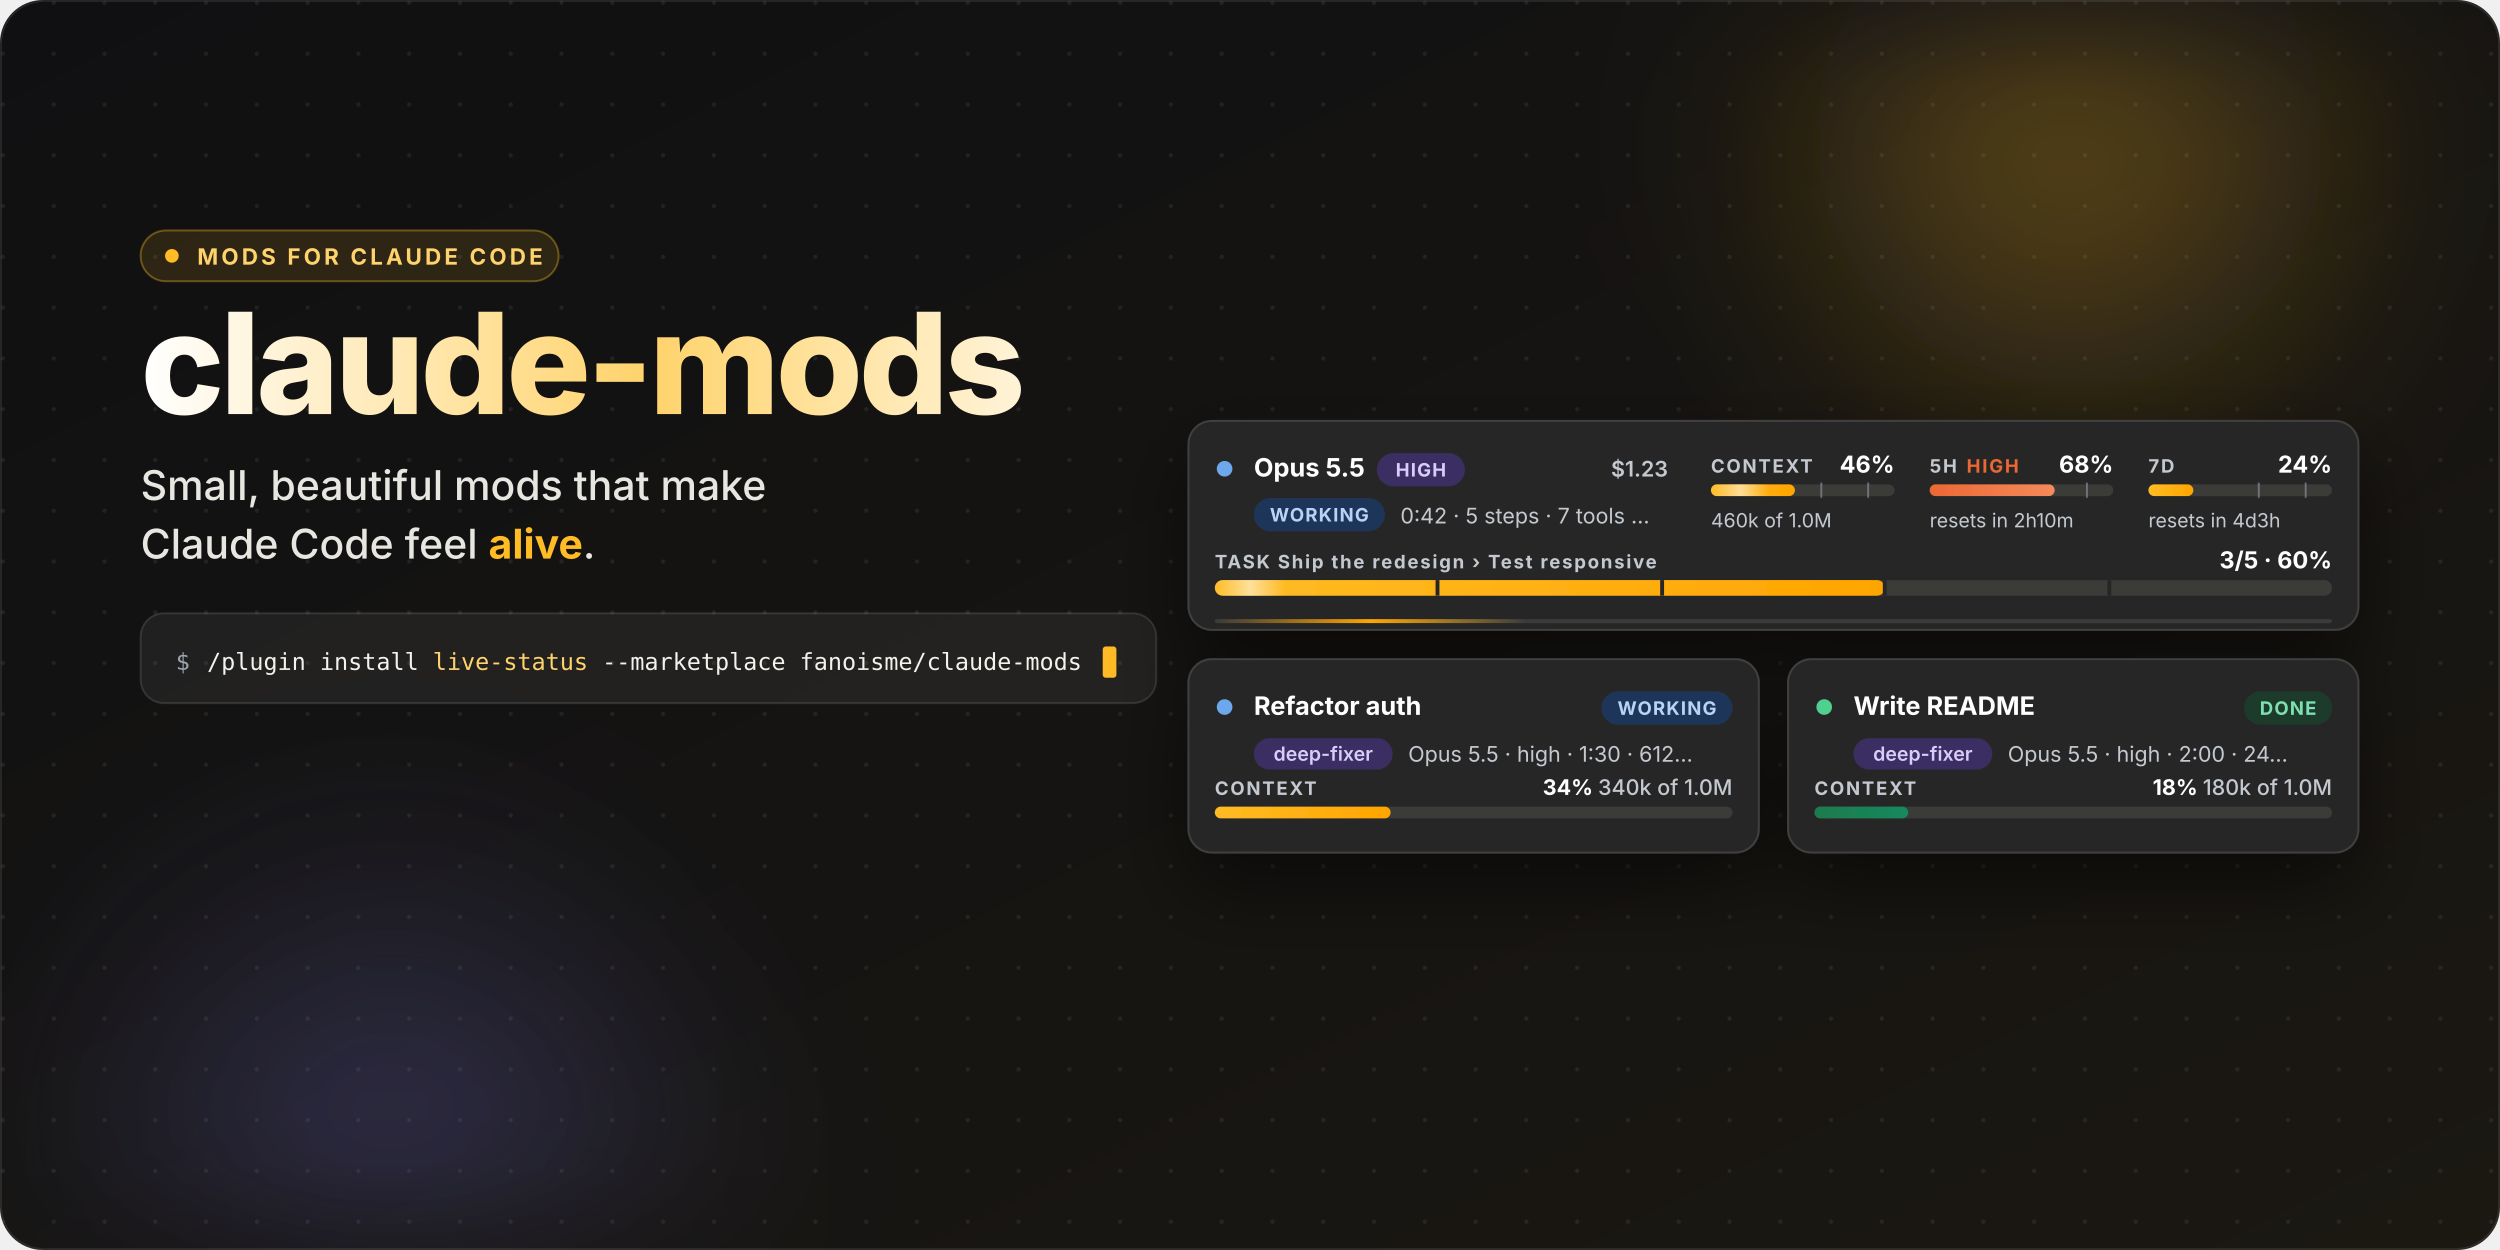
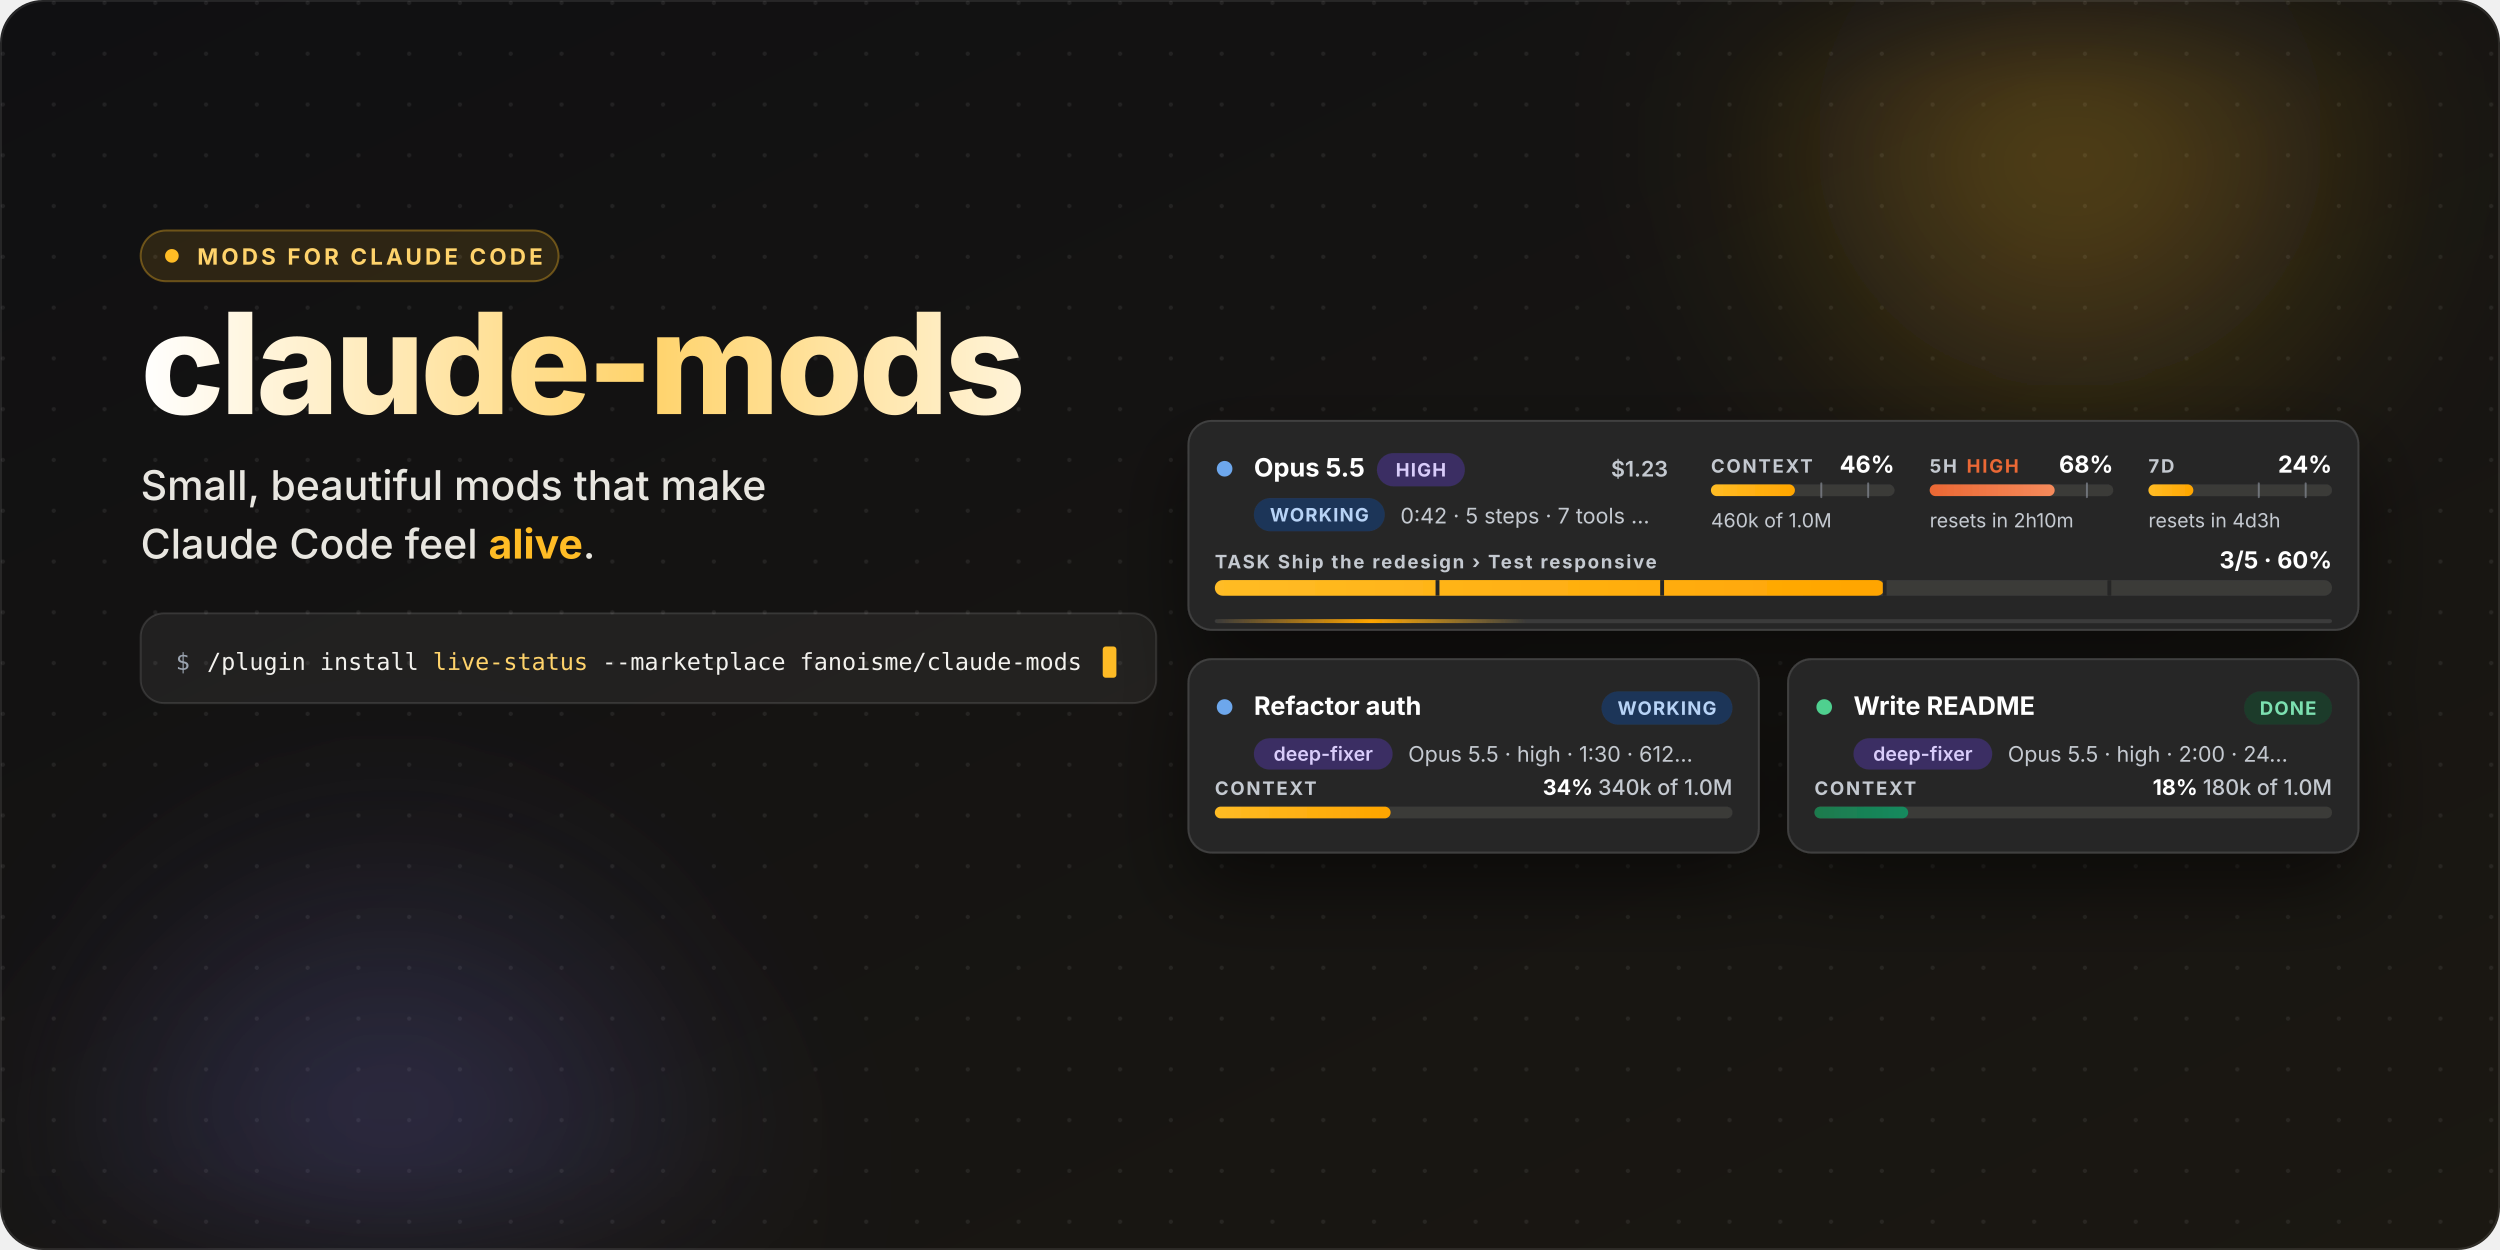
<svg xmlns="http://www.w3.org/2000/svg" width="1280" height="640" viewBox="0 0 1280 640" role="img" aria-label="claude-mods: a collection of mods for Claude Code. Preview of the live-status monitor and agents panel.">
  <defs>
    <linearGradient id="hbg" x1="0" y1="0" x2="1" y2="1">
      <stop offset="0" stop-color="#101012" />
      <stop offset="1" stop-color="#1B1812" />
    </linearGradient>
    <radialGradient id="hg1" cx=".5" cy=".5" r=".5">
      <stop offset="0" stop-color="#FFBC25" stop-opacity=".34" />
      <stop offset="1" stop-color="#FFBC25" stop-opacity="0" />
    </radialGradient>
    <radialGradient id="hg2" cx=".5" cy=".5" r=".5">
      <stop offset="0" stop-color="#7C79E8" stop-opacity=".30" />
      <stop offset="1" stop-color="#7C79E8" stop-opacity="0" />
    </radialGradient>
    <pattern id="hdots" width="26" height="26" patternUnits="userSpaceOnUse">
      <circle cx="1.5" cy="1.5" r="1.1" fill="#fff" opacity=".07" />
      <animateTransform attributeName="patternTransform" type="translate" from="0 0" to="26 26" dur="9s" repeatCount="indefinite" />
    </pattern>
    <linearGradient id="htitle" gradientUnits="userSpaceOnUse" x1="72" y1="0" x2="592" y2="0">
      <stop offset="0" stop-color="#FFFFFF" />
      <stop offset=".5" stop-color="#FFD36B" />
      <stop offset="1" stop-color="#FFFFFF" />
      <animateTransform attributeName="gradientTransform" type="translate" values="-260 0;260 0;-260 0" dur="8s" repeatCount="indefinite" />
    </linearGradient>
    <clipPath id="hclip">
      <rect width="1280" height="640" rx="22" />
    </clipPath>
    <filter id="hblur" x="-50%" y="-50%" width="200%" height="200%">
      <feGaussianBlur stdDeviation="46" />
    </filter>
    <filter id="hshadow" x="-20%" y="-20%" width="140%" height="160%">
      <feDropShadow dx="0" dy="18" stdDeviation="20" flood-color="#000" flood-opacity=".5" />
    </filter>
  </defs>
  <style>

.card{fill:#282828!important;stroke:#3F3F3F!important}.nm{fill:#FFFFFF!important}.mu{fill:#C4C9D0!important}.pc{fill:#FFFFFF!important}
.trk{fill:#3A3A38!important}.tick{fill:#9AA3AF!important}.chip{fill:#3A2F63!important}.chipt{fill:#D9CCFA!important}.chipx{stroke:#626B79!important}.rail{fill:#3A3A3A!important}
.dot-ok{fill:#4FD08F!important}.dot-run{fill:#6DA7EC!important}
.lz-run{fill:#1F3558!important}.lz-runt{fill:#B7D3F6!important}.lz-idle{fill:#3A3A3A!important}.lz-idlet{fill:#FFFFFF!important}
.lv-hi{fill:#EB6834!important}.lv-bad{fill:#FF7A78!important}.seg{fill:#282828!important}
.card{fill:#282828!important;stroke:#3F3F3F!important}.nm{fill:#FFFFFF!important}.mu{fill:#C4C9D0!important}.pc{fill:#FFFFFF!important}
.trk{fill:#3A3A38!important}.tick{fill:#9AA3AF!important}.chip{fill:#3A2F63!important}.chipt{fill:#D9CCFA!important}.chipx{stroke:#626B79!important}.rail{fill:#3A3A3A!important}
.dot-ok{fill:#4FD08F!important}.dot-run{fill:#6DA7EC!important}
.lz-run{fill:#1F3558!important}.lz-runt{fill:#B7D3F6!important}.lz-idle{fill:#3A3A3A!important}.lz-idlet{fill:#FFFFFF!important}
.lv-hi{fill:#EB6834!important}.lv-bad{fill:#FF7A78!important}.seg{fill:#282828!important}

.lz-ok{fill:#1E3A2C!important}.lz-okt{fill:#7BE0B0!important}.lz-bad{fill:#4A2323!important}.lz-badt{fill:#FF9C9A!important}.tile{fill:#333333!important}
.lz-att{fill:#4A3A12!important}.lz-attt{fill:#FFD36B!important}
.hmono{font-family:ui-monospace,SFMono-Regular,Menlo,Consolas,monospace}
.hcur{animation:hcur 1.1s steps(1) infinite}
@keyframes hcur{50%{opacity:0}}
.hfloat1{animation:hfl 7s cubic-bezier(.45,0,.55,1) infinite}
.hfloat2{animation:hfl 7s cubic-bezier(.45,0,.55,1) infinite;animation-delay:-2.3s}
@keyframes hfl{0%,100%{transform:translateY(0)}50%{transform:translateY(-6px)}}
.hrise{animation:hrise .9s cubic-bezier(.16,1,.3,1) both}
@keyframes hrise{from{opacity:0;transform:translateY(14px)}to{opacity:1;transform:none}}
@media (prefers-reduced-motion: reduce){*{animation:none!important}}
</style>
  <g clip-path="url(#hclip)">
    <rect width="1280" height="640" fill="url(#hbg)" />
    <rect width="1280" height="640" fill="url(#hdots)" />
    <g filter="url(#hblur)">
      <circle cx="1060" cy="70" r="190" fill="url(#hg1)">
        <animateTransform attributeName="transform" type="translate" values="0 0;-50 34;0 0" dur="12s" repeatCount="indefinite" />
      </circle>
      <circle cx="200" cy="600" r="200" fill="url(#hg2)">
        <animateTransform attributeName="transform" type="translate" values="0 0;60 -30;0 0" dur="14s" repeatCount="indefinite" />
      </circle>
    </g>
    <rect x=".5" y=".5" width="1279" height="639" rx="22" fill="none" stroke="#fff" stroke-opacity=".09" />
    <g class="hrise" style="animation-delay:.05s">
      <rect x="72" y="118" width="214" height="26" rx="13" fill="#FFBC25" fill-opacity=".12" stroke="#FFBC25" stroke-opacity=".35" />
      <circle cx="88" cy="131" r="3.5" fill="#FFBC25">
        <animate attributeName="opacity" values="1;.35;1" dur="2.4s" repeatCount="indefinite" />
      </circle>
      <text x="101" y="135.5" font-family="Inter,system-ui,-apple-system,'Segoe UI',Roboto,sans-serif" font-size="11.5" font-weight="700" letter-spacing="1.6" fill="#FFD36B">MODS FOR CLAUDE CODE</text>
    </g>
    <text class="hrise" style="animation-delay:.15s" x="72" y="212" font-family="Inter,system-ui,-apple-system,'Segoe UI',Roboto,sans-serif" font-size="72" font-weight="800" letter-spacing="-2" fill="url(#htitle)">claude-mods</text>
    <g class="hrise" style="animation-delay:.28s">
      <text x="72" y="256" font-family="Inter,system-ui,-apple-system,'Segoe UI',Roboto,sans-serif" font-size="21" font-weight="500" fill="#E8E6E0">Small, beautiful mods that make</text>
      <text x="72" y="286" font-family="Inter,system-ui,-apple-system,'Segoe UI',Roboto,sans-serif" font-size="21" font-weight="500" fill="#E8E6E0">Claude Code feel <tspan fill="#FFBC25" font-weight="700">alive</tspan>.</text>
    </g>
    <g class="hrise" style="animation-delay:.42s">
      <rect x="72" y="314" width="520" height="46" rx="12" fill="#fff" fill-opacity=".06" stroke="#fff" stroke-opacity=".12" />
      <text class="hmono" x="90" y="343" font-size="12" fill="#9AA3AF">$</text>
      <text class="hmono" x="106" y="343" font-size="12" fill="#F3F2EE">/plugin install <tspan fill="#FFD36B">live-status</tspan> --marketplace fanoisme/claude-mods</text>
      <rect class="hcur" x="564.6" y="331" width="7" height="16" rx="1.5" fill="#FFBC25" />
    </g>
    <g transform="translate(608 215)" filter="url(#hshadow)">
      <g class="hfloat1">
        <svg x="0" y="0" width="600" height="108" viewBox="0 0 600 108">
          <style>
.card{fill:#F8F9FB;stroke:#D0D6DD}.nm{fill:#333333}.mu{fill:#626B79}.pc{fill:#232933}
.trk{fill:#FFF4D6}.tick{fill:#626B79}.chip{fill:#F1EBFD}.chipt{fill:#5B3BB0}.chipx{fill:none;stroke:#7D8695}.rail{fill:#EDF0F2}
.dot-ok{fill:#1F7A4D}.dot-run{fill:#1D5FBF}
.lz-run{fill:#E8F0FC}.lz-runt{fill:#1D5FBF}.lz-idle{fill:#EDF0F2}.lz-idlet{fill:#333333}
.lv-hi{fill:#B54708}.lv-bad{fill:#C62F2F}.seg{fill:#F8F9FB}
@media (prefers-color-scheme: dark){
.card{fill:#282828;stroke:#3F3F3F}.nm{fill:#FFFFFF}.mu{fill:#C4C9D0}.pc{fill:#FFFFFF}
.trk{fill:#3A3A38}.tick{fill:#9AA3AF}.chip{fill:#3A2F63}.chipt{fill:#D9CCFA}.chipx{stroke:#626B79}.rail{fill:#3A3A3A}
.dot-ok{fill:#4FD08F}.dot-run{fill:#6DA7EC}
.lz-run{fill:#1F3558}.lz-runt{fill:#B7D3F6}.lz-idle{fill:#3A3A3A}.lz-idlet{fill:#FFFFFF}
.lv-hi{fill:#EB6834}.lv-bad{fill:#FF7A78}.seg{fill:#282828}}

- @keyframes sh0_m{0%{transform:translateX(-30px)}100%{transform:translateX(43px)}}
- @keyframes sht_m{0%{transform:translateX(-36px)}100%{transform:translateX(343px)}}
@keyframes rl_m{0%{transform:translateX(-160px)}100%{transform:translateX(572px)}}
@media (prefers-reduced-motion: reduce){*{animation:none!important}}</style>
          <defs>
            <linearGradient id="gOk_m" x1="0" x2="1">
              <stop offset="0" stop-color="#FFBC25" />
              <stop offset="1" stop-color="#FFA500" />
            </linearGradient>
            <linearGradient id="gWarn_m" x1="0" x2="1">
              <stop offset="0" stop-color="#EB6834" />
              <stop offset="1" stop-color="#F58A5B" />
            </linearGradient>
            <linearGradient id="gBad_m" x1="0" x2="1">
              <stop offset="0" stop-color="#C62F2F" />
              <stop offset="1" stop-color="#E34948" />
            </linearGradient>
            <linearGradient id="gDone_m" x1="0" x2="1">
              <stop offset="0" stop-color="#1F7A4D" />
              <stop offset="1" stop-color="#138A5E" />
            </linearGradient>
            <linearGradient id="gNone_m" x1="0" x2="1">
              <stop offset="0" stop-color="#999" />
              <stop offset="1" stop-color="#bbb" />
            </linearGradient>
            <linearGradient id="gSheen_m" x1="0" x2="1">
              <stop offset="0" stop-color="#fff" stop-opacity="0" />
              <stop offset=".5" stop-color="#fff" stop-opacity=".55" />
              <stop offset="1" stop-color="#fff" stop-opacity="0" />
            </linearGradient>
            <linearGradient id="gRail_m" x1="0" x2="1">
              <stop offset="0" stop-color="#FFA500" stop-opacity="0" />
              <stop offset=".5" stop-color="#FFA500" />
              <stop offset="1" stop-color="#FFBC25" stop-opacity="0" />
            </linearGradient>
          </defs>
          <rect class="card" x=".5" y=".5" width="599" height="107" rx="12" />
          <g>
            <circle class="dot-run" cx="19" cy="25" r="4" />
            <text class="nm" x="34" y="29" font-family="Inter,system-ui,-apple-system,'Segoe UI',Roboto,sans-serif" font-size="13" font-weight="650">Opus 5.5</text>
            <rect class="chip" x="97" y="17" width="45" height="17" rx="8.5" />
            <text class="chipt" x="119.5" y="29" text-anchor="middle" font-family="Inter,system-ui,-apple-system,'Segoe UI',Roboto,sans-serif" font-size="9.5" font-weight="700" letter-spacing=".6">HIGH</text>
            <text class="mu" x="246" y="29" text-anchor="end" font-family="Inter,system-ui,-apple-system,'Segoe UI',Roboto,sans-serif" font-size="11" font-weight="600" font-variant-numeric="tabular-nums">$1.23</text>
            <rect class="lz-run" x="34" y="40" width="67" height="17" rx="8.5" />
            <text class="lz-runt" x="67.5" y="52" text-anchor="middle" font-family="Inter,system-ui,-apple-system,'Segoe UI',Roboto,sans-serif" font-size="9.5" font-weight="700" letter-spacing=".6">WORKING</text>
            <text class="mu" x="109" y="53" font-family="Inter,system-ui,-apple-system,'Segoe UI',Roboto,sans-serif" font-size="11">0:42 · 5 steps · 7 tools …</text>
          </g>
          <g>
            <text class="mu" x="268" y="27" font-family="Inter,system-ui,-apple-system,'Segoe UI',Roboto,sans-serif" font-size="9.5" font-weight="700" letter-spacing=".9">CONTEXT</text>
            <text class="pc" x="362" y="27" text-anchor="end" font-family="Inter,system-ui,-apple-system,'Segoe UI',Roboto,sans-serif" font-size="12" font-weight="700" font-variant-numeric="tabular-nums">46%</text>
            <rect class="trk" x="268" y="33" width="94" height="6" rx="3" />
            <rect x="268" y="33" width="43" height="6" rx="3" fill="url(#gOk_m)" />
-             <clipPath id="cl0_m">
-               <rect x="268" y="33" width="43" height="6" rx="3" />
-             </clipPath>
-             <g clip-path="url(#cl0_m)">
-               <rect x="268" y="33" width="30" height="6" fill="url(#gSheen_m)" style="animation:sh0_m 1.6s cubic-bezier(.65,0,.35,1) infinite;animation-delay:-0.00s" />
-             </g>
            <rect class="tick" x="324" y="32" width="1" height="8" rx=".5" opacity=".55" />
            <rect class="tick" x="348" y="32" width="1" height="8" rx=".5" opacity=".55" />
            <text class="mu" x="268" y="55" font-family="Inter,system-ui,-apple-system,'Segoe UI',Roboto,sans-serif" font-size="10" font-variant-numeric="tabular-nums">460k of 1.0M</text>
          </g>
          <g>
            <text class="mu" x="380" y="27" font-family="Inter,system-ui,-apple-system,'Segoe UI',Roboto,sans-serif" font-size="9.5" font-weight="700" letter-spacing=".9">5H<tspan class="lv-hi" dx="5">HIGH</tspan>
            </text>
            <text class="pc" x="474" y="27" text-anchor="end" font-family="Inter,system-ui,-apple-system,'Segoe UI',Roboto,sans-serif" font-size="12" font-weight="700" font-variant-numeric="tabular-nums">68%</text>
            <rect class="trk" x="380" y="33" width="94" height="6" rx="3" />
            <rect x="380" y="33" width="64" height="6" rx="3" fill="url(#gWarn_m)" />
            <rect class="tick" x="460" y="32" width="1" height="8" rx=".5" opacity=".55" />
            <text class="mu" x="380" y="55" font-family="Inter,system-ui,-apple-system,'Segoe UI',Roboto,sans-serif" font-size="10" font-variant-numeric="tabular-nums">resets in 2h10m</text>
          </g>
          <g>
            <text class="mu" x="492" y="27" font-family="Inter,system-ui,-apple-system,'Segoe UI',Roboto,sans-serif" font-size="9.5" font-weight="700" letter-spacing=".9">7D</text>
            <text class="pc" x="586" y="27" text-anchor="end" font-family="Inter,system-ui,-apple-system,'Segoe UI',Roboto,sans-serif" font-size="12" font-weight="700" font-variant-numeric="tabular-nums">24%</text>
            <rect class="trk" x="492" y="33" width="94" height="6" rx="3" />
            <rect x="492" y="33" width="23" height="6" rx="3" fill="url(#gOk_m)" />
            <rect class="tick" x="548" y="32" width="1" height="8" rx=".5" opacity=".55" />
            <rect class="tick" x="572" y="32" width="1" height="8" rx=".5" opacity=".55" />
            <text class="mu" x="492" y="55" font-family="Inter,system-ui,-apple-system,'Segoe UI',Roboto,sans-serif" font-size="10" font-variant-numeric="tabular-nums">resets in 4d3h</text>
          </g>
          <g>
            <text class="mu" x="14" y="76" font-family="Inter,system-ui,-apple-system,'Segoe UI',Roboto,sans-serif" font-size="9.5" font-weight="700" letter-spacing=".9">TASK  Ship the redesign  ›  Test responsive</text>
            <text class="pc" x="586" y="76" text-anchor="end" font-family="Inter,system-ui,-apple-system,'Segoe UI',Roboto,sans-serif" font-size="12" font-weight="700" font-variant-numeric="tabular-nums">3/5  ·  60%</text>
            <rect class="trk" x="14" y="82" width="572" height="8" rx="4" />
            <rect x="14" y="82" width="343" height="8" rx="4" fill="url(#gOk_m)" />
-             <clipPath id="clt_m">
-               <rect x="14" y="82" width="343" height="8" rx="4" />
-             </clipPath>
-             <g clip-path="url(#clt_m)">
-               <rect x="14" y="82" width="36" height="8" fill="url(#gSheen_m)" style="animation:sht_m 1.6s cubic-bezier(.65,0,.35,1) infinite;animation-delay:-0.00s" />
-             </g>
            <rect class="seg" x="127" y="82" width="2" height="8" />
            <rect class="seg" x="242" y="82" width="2" height="8" />
            <rect class="seg" x="356" y="82" width="2" height="8" />
            <rect class="seg" x="471" y="82" width="2" height="8" />
          </g>
          <clipPath id="rc_m">
            <rect x="14" y="102" width="572" height="2" rx="1" />
          </clipPath>
          <rect class="rail" x="14" y="102" width="572" height="2" rx="1" />
          <g clip-path="url(#rc_m)">
            <rect x="14" y="102" width="160" height="2" rx="1" fill="url(#gRail_m)" style="animation:rl_m 1.8s cubic-bezier(.65,0,.35,1) infinite;animation-delay:-0.00s" />
          </g>
        </svg>
      </g>
      <g transform="translate(0 122)">
        <g class="hfloat2">
          <svg x="0" y="0" width="293" height="100" viewBox="0 0 293 100">
            <style>
.card{fill:#F8F9FB;stroke:#D0D6DD}.nm{fill:#333333}.mu{fill:#626B79}.pc{fill:#232933}
.trk{fill:#FFF4D6}.tick{fill:#626B79}.chip{fill:#F1EBFD}.chipt{fill:#5B3BB0}.chipx{fill:none;stroke:#7D8695}.rail{fill:#EDF0F2}
.dot-ok{fill:#1F7A4D}.dot-run{fill:#1D5FBF}
.lz-run{fill:#E8F0FC}.lz-runt{fill:#1D5FBF}.lz-idle{fill:#EDF0F2}.lz-idlet{fill:#333333}
.lv-hi{fill:#B54708}.lv-bad{fill:#C62F2F}.seg{fill:#F8F9FB}
@media (prefers-color-scheme: dark){
.card{fill:#282828;stroke:#3F3F3F}.nm{fill:#FFFFFF}.mu{fill:#C4C9D0}.pc{fill:#FFFFFF}
.trk{fill:#3A3A38}.tick{fill:#9AA3AF}.chip{fill:#3A2F63}.chipt{fill:#D9CCFA}.chipx{stroke:#626B79}.rail{fill:#3A3A3A}
.dot-ok{fill:#4FD08F}.dot-run{fill:#6DA7EC}
.lz-run{fill:#1F3558}.lz-runt{fill:#B7D3F6}.lz-idle{fill:#3A3A3A}.lz-idlet{fill:#FFFFFF}
.lv-hi{fill:#EB6834}.lv-bad{fill:#FF7A78}.seg{fill:#282828}}

.lz-ok{fill:#E3F5EB}.lz-okt{fill:#1F7A4D}.lz-bad{fill:#FDECEC}.lz-badt{fill:#C62F2F}.tile{fill:#EDF0F2}
.lz-att{fill:#FFF4D6}.lz-attt{fill:#8A5A00}
@media (prefers-color-scheme: dark){
.lz-ok{fill:#1E3A2C}.lz-okt{fill:#7BE0B0}.lz-bad{fill:#4A2323}.lz-badt{fill:#FF9C9A}.tile{fill:#333333}
.lz-att{fill:#4A3A12}.lz-attt{fill:#FFD36B}}
@media (prefers-reduced-motion: reduce){*{animation:none!important}}</style>
            <defs>
              <linearGradient id="gOk_a" x1="0" x2="1">
                <stop offset="0" stop-color="#FFBC25" />
                <stop offset="1" stop-color="#FFA500" />
              </linearGradient>
              <linearGradient id="gWarn_a" x1="0" x2="1">
                <stop offset="0" stop-color="#EB6834" />
                <stop offset="1" stop-color="#F58A5B" />
              </linearGradient>
              <linearGradient id="gBad_a" x1="0" x2="1">
                <stop offset="0" stop-color="#C62F2F" />
                <stop offset="1" stop-color="#E34948" />
              </linearGradient>
              <linearGradient id="gDone_a" x1="0" x2="1">
                <stop offset="0" stop-color="#1F7A4D" />
                <stop offset="1" stop-color="#138A5E" />
              </linearGradient>
              <linearGradient id="gSheen_a" x1="0" x2="1">
                <stop offset="0" stop-color="#fff" stop-opacity="0" />
                <stop offset=".5" stop-color="#fff" stop-opacity=".55" />
                <stop offset="1" stop-color="#fff" stop-opacity="0" />
              </linearGradient>
            </defs>
            <rect class="card" x=".5" y=".5" width="292" height="99" rx="12" />
            <circle class="dot-run" cx="19" cy="25" r="4" />
            <text class="nm" x="34" y="29" font-family="Inter,system-ui,-apple-system,'Segoe UI',Roboto,sans-serif" font-size="13" font-weight="650">Refactor auth</text>
            <rect class="lz-run" x="212" y="17" width="67" height="17" rx="8.5" />
            <text class="lz-runt" x="245.5" y="29" text-anchor="middle" font-family="Inter,system-ui,-apple-system,'Segoe UI',Roboto,sans-serif" font-size="9.5" font-weight="700" letter-spacing=".6">WORKING</text>
            <rect class="chip" x="34" y="41" width="71" height="16" rx="8" />
            <text class="chipt" x="69.5" y="52.5" text-anchor="middle" font-family="Inter,system-ui,-apple-system,'Segoe UI',Roboto,sans-serif" font-size="10" font-weight="600">deep-fixer</text>
            <text class="mu" x="113" y="53" font-family="Inter,system-ui,-apple-system,'Segoe UI',Roboto,sans-serif" font-size="11" font-variant-numeric="tabular-nums">Opus 5.5  ·  high  ·  1:30  ·  612…</text>
            <text class="mu" x="14" y="70" font-family="Inter,system-ui,-apple-system,'Segoe UI',Roboto,sans-serif" font-size="9.5" font-weight="700" letter-spacing=".9">CONTEXT</text>
            <text class="pc" x="279" y="70" text-anchor="end" font-family="Inter,system-ui,-apple-system,'Segoe UI',Roboto,sans-serif" font-size="11" font-weight="700" font-variant-numeric="tabular-nums">34%  <tspan class="mu" font-weight="500">340k of 1.0M</tspan>
            </text>
            <rect class="trk" x="14" y="76" width="265" height="6" rx="3" />
            <rect x="14" y="76" width="90" height="6" rx="3" fill="url(#gOk_a)" />
          </svg>
          <svg x="307" y="0" width="293" height="100" viewBox="0 0 293 100">
            <style>
.card{fill:#F8F9FB;stroke:#D0D6DD}.nm{fill:#333333}.mu{fill:#626B79}.pc{fill:#232933}
.trk{fill:#FFF4D6}.tick{fill:#626B79}.chip{fill:#F1EBFD}.chipt{fill:#5B3BB0}.chipx{fill:none;stroke:#7D8695}.rail{fill:#EDF0F2}
.dot-ok{fill:#1F7A4D}.dot-run{fill:#1D5FBF}
.lz-run{fill:#E8F0FC}.lz-runt{fill:#1D5FBF}.lz-idle{fill:#EDF0F2}.lz-idlet{fill:#333333}
.lv-hi{fill:#B54708}.lv-bad{fill:#C62F2F}.seg{fill:#F8F9FB}
@media (prefers-color-scheme: dark){
.card{fill:#282828;stroke:#3F3F3F}.nm{fill:#FFFFFF}.mu{fill:#C4C9D0}.pc{fill:#FFFFFF}
.trk{fill:#3A3A38}.tick{fill:#9AA3AF}.chip{fill:#3A2F63}.chipt{fill:#D9CCFA}.chipx{stroke:#626B79}.rail{fill:#3A3A3A}
.dot-ok{fill:#4FD08F}.dot-run{fill:#6DA7EC}
.lz-run{fill:#1F3558}.lz-runt{fill:#B7D3F6}.lz-idle{fill:#3A3A3A}.lz-idlet{fill:#FFFFFF}
.lv-hi{fill:#EB6834}.lv-bad{fill:#FF7A78}.seg{fill:#282828}}

.lz-ok{fill:#E3F5EB}.lz-okt{fill:#1F7A4D}.lz-bad{fill:#FDECEC}.lz-badt{fill:#C62F2F}.tile{fill:#EDF0F2}
.lz-att{fill:#FFF4D6}.lz-attt{fill:#8A5A00}
@media (prefers-color-scheme: dark){
.lz-ok{fill:#1E3A2C}.lz-okt{fill:#7BE0B0}.lz-bad{fill:#4A2323}.lz-badt{fill:#FF9C9A}.tile{fill:#333333}
.lz-att{fill:#4A3A12}.lz-attt{fill:#FFD36B}}
@media (prefers-reduced-motion: reduce){*{animation:none!important}}</style>
            <defs>
              <linearGradient id="gOk_b" x1="0" x2="1">
                <stop offset="0" stop-color="#FFBC25" />
                <stop offset="1" stop-color="#FFA500" />
              </linearGradient>
              <linearGradient id="gWarn_b" x1="0" x2="1">
                <stop offset="0" stop-color="#EB6834" />
                <stop offset="1" stop-color="#F58A5B" />
              </linearGradient>
              <linearGradient id="gBad_b" x1="0" x2="1">
                <stop offset="0" stop-color="#C62F2F" />
                <stop offset="1" stop-color="#E34948" />
              </linearGradient>
              <linearGradient id="gDone_b" x1="0" x2="1">
                <stop offset="0" stop-color="#1F7A4D" />
                <stop offset="1" stop-color="#138A5E" />
              </linearGradient>
              <linearGradient id="gSheen_b" x1="0" x2="1">
                <stop offset="0" stop-color="#fff" stop-opacity="0" />
                <stop offset=".5" stop-color="#fff" stop-opacity=".55" />
                <stop offset="1" stop-color="#fff" stop-opacity="0" />
              </linearGradient>
            </defs>
            <rect class="card" x=".5" y=".5" width="292" height="99" rx="12" />
            <circle class="dot-ok" cx="19" cy="25" r="4" />
            <text class="nm" x="34" y="29" font-family="Inter,system-ui,-apple-system,'Segoe UI',Roboto,sans-serif" font-size="13" font-weight="650">Write README</text>
            <rect class="lz-ok" x="234" y="17" width="45" height="17" rx="8.5" />
            <text class="lz-okt" x="256.5" y="29" text-anchor="middle" font-family="Inter,system-ui,-apple-system,'Segoe UI',Roboto,sans-serif" font-size="9.5" font-weight="700" letter-spacing=".6">DONE</text>
            <rect class="chip" x="34" y="41" width="71" height="16" rx="8" />
            <text class="chipt" x="69.5" y="52.5" text-anchor="middle" font-family="Inter,system-ui,-apple-system,'Segoe UI',Roboto,sans-serif" font-size="10" font-weight="600">deep-fixer</text>
            <text class="mu" x="113" y="53" font-family="Inter,system-ui,-apple-system,'Segoe UI',Roboto,sans-serif" font-size="11" font-variant-numeric="tabular-nums">Opus 5.5  ·  high  ·  2:00  ·  24…</text>
            <text class="mu" x="14" y="70" font-family="Inter,system-ui,-apple-system,'Segoe UI',Roboto,sans-serif" font-size="9.5" font-weight="700" letter-spacing=".9">CONTEXT</text>
            <text class="pc" x="279" y="70" text-anchor="end" font-family="Inter,system-ui,-apple-system,'Segoe UI',Roboto,sans-serif" font-size="11" font-weight="700" font-variant-numeric="tabular-nums">18%  <tspan class="mu" font-weight="500">180k of 1.0M</tspan>
            </text>
            <rect class="trk" x="14" y="76" width="265" height="6" rx="3" />
            <rect x="14" y="76" width="48" height="6" rx="3" fill="url(#gDone_b)" />
          </svg>
        </g>
      </g>
    </g>
  </g>
</svg>
